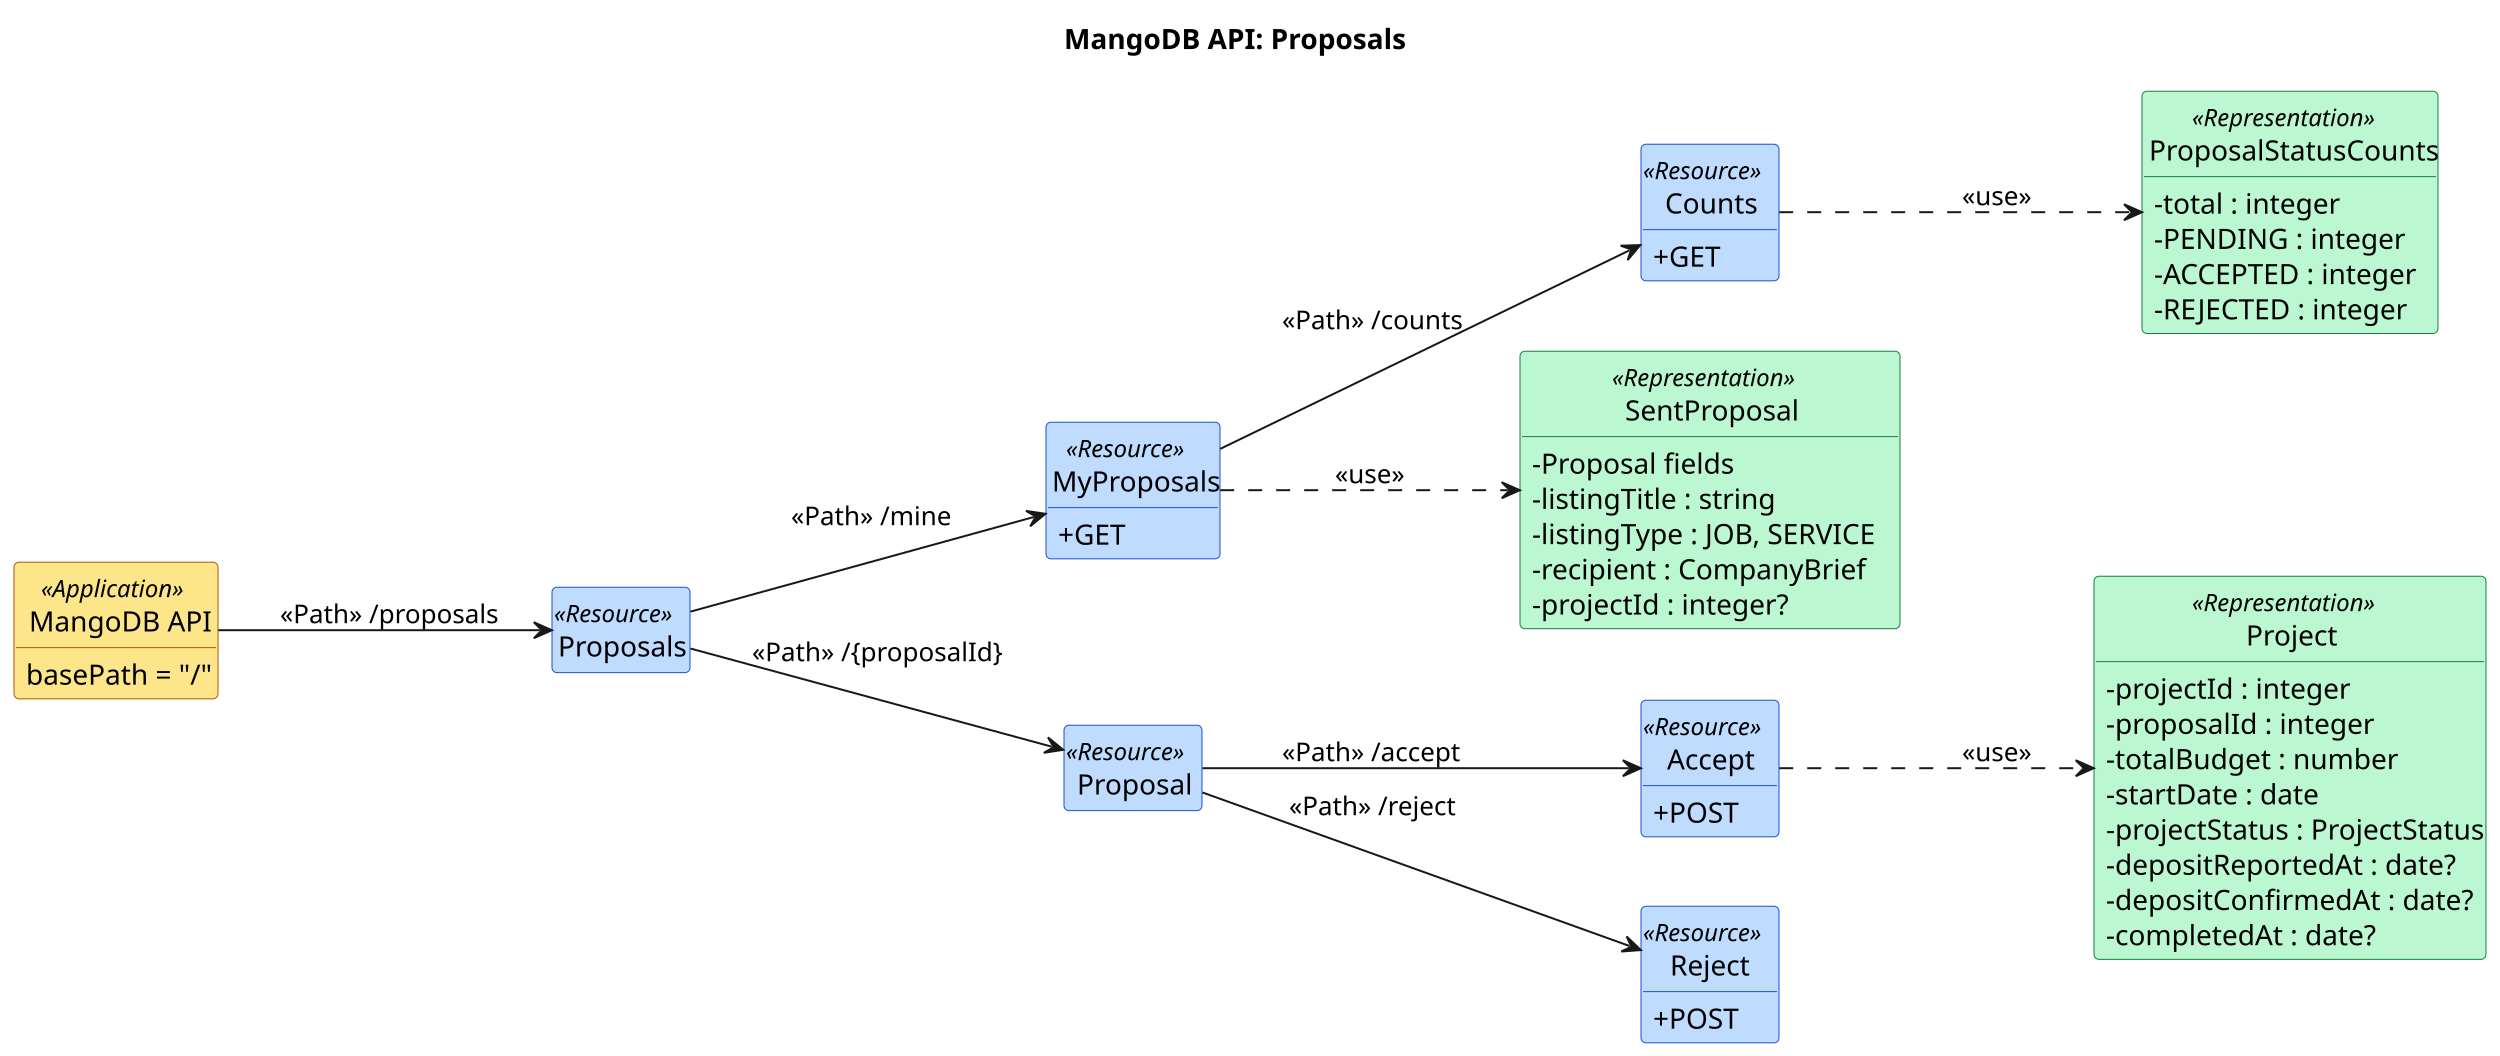
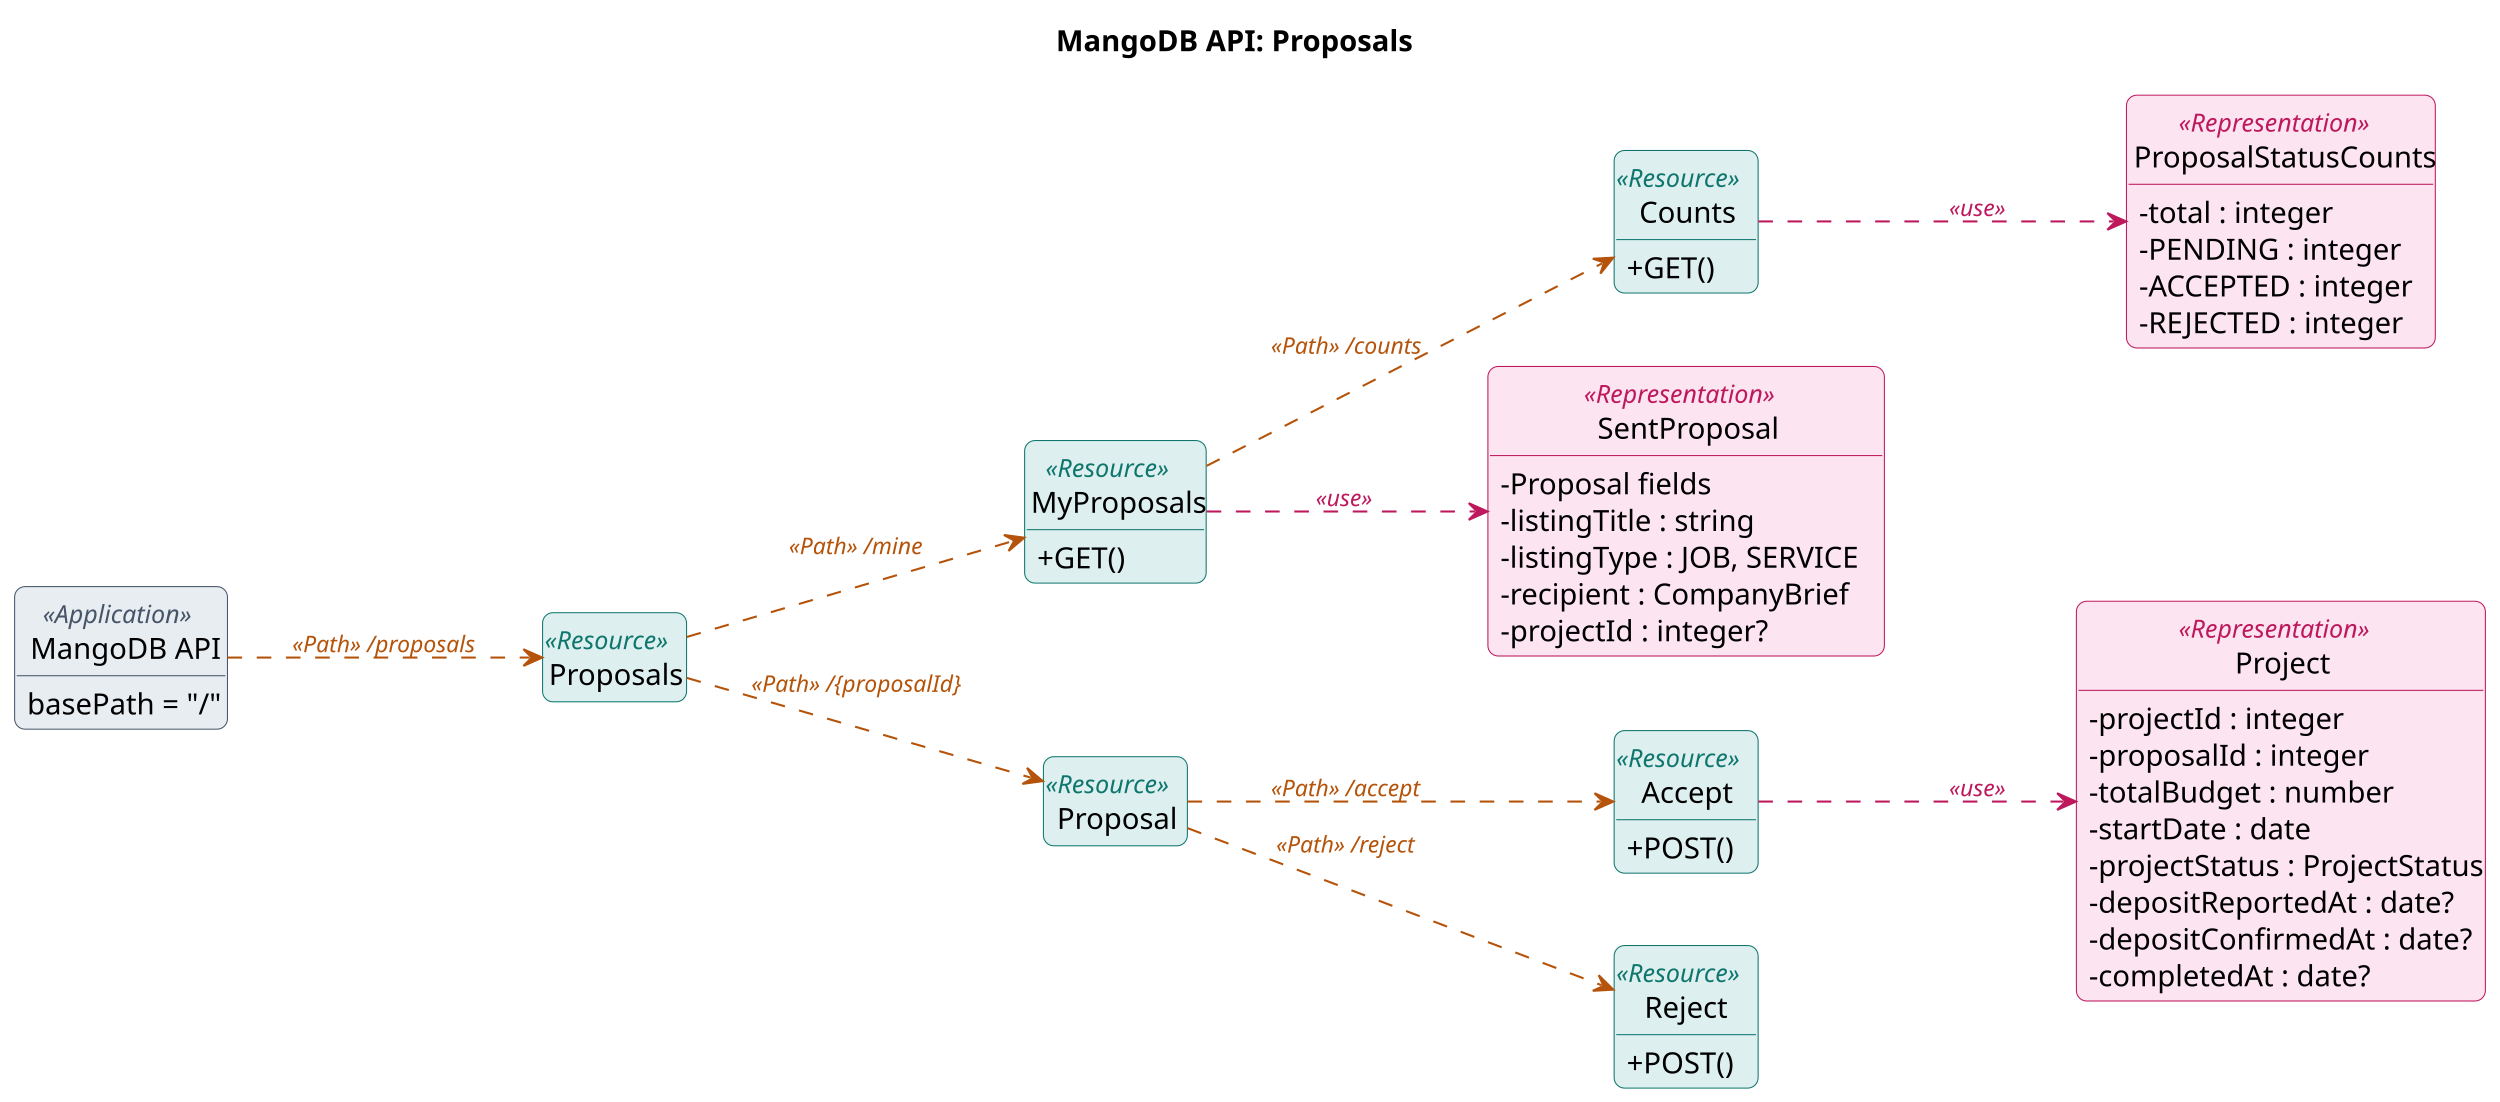
- <svg xmlns="http://www.w3.org/2000/svg" contentStyleType="text/css" height="528px" preserveAspectRatio="none" style="width:1250px;height:528px;background:#FFFFFF;" version="1.1" viewBox="0 0 1250 528" width="1250px" zoomAndPan="magnify">
+ <svg xmlns="http://www.w3.org/2000/svg" contentStyleType="text/css" height="528px" preserveAspectRatio="none" style="width:1198px;height:528px;background:#FFFFFF;" version="1.1" viewBox="0 0 1198 528" width="1198px" zoomAndPan="magnify">
  <defs />
  <g>
-     <text fill="#000000" font-family="sans-serif" font-size="14" font-weight="bold" lengthAdjust="spacing" textLength="172" x="532" y="24.533">MangoDB API: Proposals</text>
+     <text fill="#000000" font-family="sans-serif" font-size="14" font-weight="bold" lengthAdjust="spacing" textLength="172" x="506" y="24.533">MangoDB API: Proposals</text>
    <g id="elem_API">
-       <rect codeLine="15" fill="#FDE68A" height="68.312" id="API" rx="2.5" ry="2.5" style="stroke:#B45309;stroke-width:0.5;" width="102" x="7" y="281.109" />
-       <text fill="#000000" font-family="sans-serif" font-size="12" font-style="italic" lengthAdjust="spacing" textLength="75" x="20.5" y="298.566">«Application»</text>
+       <rect codeLine="23" fill="#E8EDF2" height="68.312" id="API" rx="5" ry="5" style="stroke:#475569;stroke-width:0.5;" width="102" x="7" y="281.109" />
+       <text fill="#475569" font-family="sans-serif" font-size="12" font-style="italic" lengthAdjust="spacing" textLength="75" x="20.5" y="298.566">«Application»</text>
      <text fill="#000000" font-family="sans-serif" font-size="14" lengthAdjust="spacing" textLength="87" x="14.5" y="315.736">MangoDB API</text>
-       <line style="stroke:#B45309;stroke-width:0.5;" x1="8" x2="108" y1="323.812" y2="323.812" />
+       <line style="stroke:#475569;stroke-width:0.5;" x1="8" x2="108" y1="323.812" y2="323.812" />
      <text fill="#000000" font-family="sans-serif" font-size="14" lengthAdjust="spacing" textLength="90" x="13" y="342.346">basePath = "/"</text>
    </g>
    <g id="elem_Proposals">
-       <rect codeLine="18" fill="#BFDBFE" height="42.703" id="Proposals" rx="2.5" ry="2.5" style="stroke:#1D4ED8;stroke-width:0.5;" width="69" x="276" y="293.609" />
-       <text fill="#000000" font-family="sans-serif" font-size="12" font-style="italic" lengthAdjust="spacing" textLength="67" x="277" y="311.066">«Resource»</text>
-       <text fill="#000000" font-family="sans-serif" font-size="14" lengthAdjust="spacing" textLength="63" x="279" y="328.236">Proposals</text>
+       <rect codeLine="26" fill="#DDEFEF" height="42.703" id="Proposals" rx="5" ry="5" style="stroke:#0F766E;stroke-width:0.5;" width="69" x="260" y="293.609" />
+       <text fill="#0F766E" font-family="sans-serif" font-size="12" font-style="italic" lengthAdjust="spacing" textLength="67" x="261" y="311.066">«Resource»</text>
+       <text fill="#000000" font-family="sans-serif" font-size="14" lengthAdjust="spacing" textLength="63" x="263" y="328.236">Proposals</text>
    </g>
    <g id="elem_MyProposals">
-       <rect codeLine="19" fill="#BFDBFE" height="68.312" id="MyProposals" rx="2.5" ry="2.5" style="stroke:#1D4ED8;stroke-width:0.5;" width="87" x="523" y="211.109" />
-       <text fill="#000000" font-family="sans-serif" font-size="12" font-style="italic" lengthAdjust="spacing" textLength="67" x="533" y="228.566">«Resource»</text>
-       <text fill="#000000" font-family="sans-serif" font-size="14" lengthAdjust="spacing" textLength="81" x="526" y="245.736">MyProposals</text>
-       <line style="stroke:#1D4ED8;stroke-width:0.5;" x1="524" x2="609" y1="253.812" y2="253.812" />
-       <text fill="#000000" font-family="sans-serif" font-size="14" lengthAdjust="spacing" textLength="37" x="529" y="272.346">+GET</text>
+       <rect codeLine="27" fill="#DDEFEF" height="68.312" id="MyProposals" rx="5" ry="5" style="stroke:#0F766E;stroke-width:0.5;" width="87" x="491" y="211.109" />
+       <text fill="#0F766E" font-family="sans-serif" font-size="12" font-style="italic" lengthAdjust="spacing" textLength="67" x="501" y="228.566">«Resource»</text>
+       <text fill="#000000" font-family="sans-serif" font-size="14" lengthAdjust="spacing" textLength="81" x="494" y="245.736">MyProposals</text>
+       <line style="stroke:#0F766E;stroke-width:0.5;" x1="492" x2="577" y1="253.812" y2="253.812" />
+       <text fill="#000000" font-family="sans-serif" font-size="14" lengthAdjust="spacing" textLength="47" x="497" y="272.346">+GET()</text>
    </g>
    <g id="elem_Counts">
-       <rect codeLine="22" fill="#BFDBFE" height="68.312" id="Counts" rx="2.5" ry="2.5" style="stroke:#1D4ED8;stroke-width:0.5;" width="69" x="820.5" y="72.109" />
-       <text fill="#000000" font-family="sans-serif" font-size="12" font-style="italic" lengthAdjust="spacing" textLength="67" x="821.5" y="89.566">«Resource»</text>
-       <text fill="#000000" font-family="sans-serif" font-size="14" lengthAdjust="spacing" textLength="45" x="832.5" y="106.736">Counts</text>
-       <line style="stroke:#1D4ED8;stroke-width:0.5;" x1="821.5" x2="888.5" y1="114.812" y2="114.812" />
-       <text fill="#000000" font-family="sans-serif" font-size="14" lengthAdjust="spacing" textLength="37" x="826.5" y="133.346">+GET</text>
+       <rect codeLine="30" fill="#DDEFEF" height="68.312" id="Counts" rx="5" ry="5" style="stroke:#0F766E;stroke-width:0.5;" width="69" x="773.5" y="72.109" />
+       <text fill="#0F766E" font-family="sans-serif" font-size="12" font-style="italic" lengthAdjust="spacing" textLength="67" x="774.5" y="89.566">«Resource»</text>
+       <text fill="#000000" font-family="sans-serif" font-size="14" lengthAdjust="spacing" textLength="45" x="785.5" y="106.736">Counts</text>
+       <line style="stroke:#0F766E;stroke-width:0.5;" x1="774.5" x2="841.5" y1="114.812" y2="114.812" />
+       <text fill="#000000" font-family="sans-serif" font-size="14" lengthAdjust="spacing" textLength="47" x="779.5" y="133.346">+GET()</text>
    </g>
    <g id="elem_ProposalR">
-       <rect codeLine="25" fill="#BFDBFE" height="42.703" id="ProposalR" rx="2.5" ry="2.5" style="stroke:#1D4ED8;stroke-width:0.5;" width="69" x="532" y="362.609" />
-       <text fill="#000000" font-family="sans-serif" font-size="12" font-style="italic" lengthAdjust="spacing" textLength="67" x="533" y="380.066">«Resource»</text>
-       <text fill="#000000" font-family="sans-serif" font-size="14" lengthAdjust="spacing" textLength="56" x="538.5" y="397.236">Proposal</text>
+       <rect codeLine="33" fill="#DDEFEF" height="42.703" id="ProposalR" rx="5" ry="5" style="stroke:#0F766E;stroke-width:0.5;" width="69" x="500" y="362.609" />
+       <text fill="#0F766E" font-family="sans-serif" font-size="12" font-style="italic" lengthAdjust="spacing" textLength="67" x="501" y="380.066">«Resource»</text>
+       <text fill="#000000" font-family="sans-serif" font-size="14" lengthAdjust="spacing" textLength="56" x="506.5" y="397.236">Proposal</text>
    </g>
    <g id="elem_Accept">
-       <rect codeLine="26" fill="#BFDBFE" height="68.312" id="Accept" rx="2.5" ry="2.5" style="stroke:#1D4ED8;stroke-width:0.5;" width="69" x="820.5" y="350.109" />
-       <text fill="#000000" font-family="sans-serif" font-size="12" font-style="italic" lengthAdjust="spacing" textLength="67" x="821.5" y="367.566">«Resource»</text>
-       <text fill="#000000" font-family="sans-serif" font-size="14" lengthAdjust="spacing" textLength="43" x="833.5" y="384.736">Accept</text>
-       <line style="stroke:#1D4ED8;stroke-width:0.5;" x1="821.5" x2="888.5" y1="392.812" y2="392.812" />
-       <text fill="#000000" font-family="sans-serif" font-size="14" lengthAdjust="spacing" textLength="46" x="826.5" y="411.346">+POST</text>
+       <rect codeLine="34" fill="#DDEFEF" height="68.312" id="Accept" rx="5" ry="5" style="stroke:#0F766E;stroke-width:0.5;" width="69" x="773.5" y="350.109" />
+       <text fill="#0F766E" font-family="sans-serif" font-size="12" font-style="italic" lengthAdjust="spacing" textLength="67" x="774.5" y="367.566">«Resource»</text>
+       <text fill="#000000" font-family="sans-serif" font-size="14" lengthAdjust="spacing" textLength="43" x="786.5" y="384.736">Accept</text>
+       <line style="stroke:#0F766E;stroke-width:0.5;" x1="774.5" x2="841.5" y1="392.812" y2="392.812" />
+       <text fill="#000000" font-family="sans-serif" font-size="14" lengthAdjust="spacing" textLength="56" x="779.5" y="411.346">+POST()</text>
    </g>
    <g id="elem_Reject">
-       <rect codeLine="29" fill="#BFDBFE" height="68.312" id="Reject" rx="2.5" ry="2.5" style="stroke:#1D4ED8;stroke-width:0.5;" width="69" x="820.5" y="453.109" />
-       <text fill="#000000" font-family="sans-serif" font-size="12" font-style="italic" lengthAdjust="spacing" textLength="67" x="821.5" y="470.566">«Resource»</text>
-       <text fill="#000000" font-family="sans-serif" font-size="14" lengthAdjust="spacing" textLength="40" x="835" y="487.736">Reject</text>
-       <line style="stroke:#1D4ED8;stroke-width:0.5;" x1="821.5" x2="888.5" y1="495.812" y2="495.812" />
-       <text fill="#000000" font-family="sans-serif" font-size="14" lengthAdjust="spacing" textLength="46" x="826.5" y="514.346">+POST</text>
+       <rect codeLine="37" fill="#DDEFEF" height="68.312" id="Reject" rx="5" ry="5" style="stroke:#0F766E;stroke-width:0.5;" width="69" x="773.5" y="453.109" />
+       <text fill="#0F766E" font-family="sans-serif" font-size="12" font-style="italic" lengthAdjust="spacing" textLength="67" x="774.5" y="470.566">«Resource»</text>
+       <text fill="#000000" font-family="sans-serif" font-size="14" lengthAdjust="spacing" textLength="40" x="788" y="487.736">Reject</text>
+       <line style="stroke:#0F766E;stroke-width:0.5;" x1="774.5" x2="841.5" y1="495.812" y2="495.812" />
+       <text fill="#000000" font-family="sans-serif" font-size="14" lengthAdjust="spacing" textLength="56" x="779.5" y="514.346">+POST()</text>
    </g>
    <g id="elem_SentProposalRep">
-       <rect codeLine="32" fill="#BBF7D0" height="138.75" id="SentProposalRep" rx="2.5" ry="2.5" style="stroke:#15803D;stroke-width:0.5;" width="190" x="760" y="175.609" />
-       <text fill="#000000" font-family="sans-serif" font-size="12" font-style="italic" lengthAdjust="spacing" textLength="98" x="806" y="193.066">«Representation»</text>
-       <text fill="#000000" font-family="sans-serif" font-size="14" lengthAdjust="spacing" textLength="85" x="812.5" y="210.236">SentProposal</text>
-       <line style="stroke:#15803D;stroke-width:0.5;" x1="761" x2="949" y1="218.312" y2="218.312" />
-       <text fill="#000000" font-family="sans-serif" font-size="14" lengthAdjust="spacing" textLength="98" x="766" y="236.846">-Proposal fields</text>
-       <text fill="#000000" font-family="sans-serif" font-size="14" lengthAdjust="spacing" textLength="115" x="766" y="254.455">-listingTitle : string</text>
-       <text fill="#000000" font-family="sans-serif" font-size="14" lengthAdjust="spacing" textLength="178" x="766" y="272.065">-listingType : JOB, SERVICE</text>
-       <text fill="#000000" font-family="sans-serif" font-size="14" lengthAdjust="spacing" textLength="160" x="766" y="289.674">-recipient : CompanyBrief</text>
-       <text fill="#000000" font-family="sans-serif" font-size="14" lengthAdjust="spacing" textLength="123" x="766" y="307.283">-projectId : integer?</text>
+       <rect codeLine="40" fill="#FCE4F0" height="138.75" id="SentProposalRep" rx="5" ry="5" style="stroke:#BE185D;stroke-width:0.5;" width="190" x="713" y="175.609" />
+       <text fill="#BE185D" font-family="sans-serif" font-size="12" font-style="italic" lengthAdjust="spacing" textLength="98" x="759" y="193.066">«Representation»</text>
+       <text fill="#000000" font-family="sans-serif" font-size="14" lengthAdjust="spacing" textLength="85" x="765.5" y="210.236">SentProposal</text>
+       <line style="stroke:#BE185D;stroke-width:0.5;" x1="714" x2="902" y1="218.312" y2="218.312" />
+       <text fill="#000000" font-family="sans-serif" font-size="14" lengthAdjust="spacing" textLength="98" x="719" y="236.846">-Proposal fields</text>
+       <text fill="#000000" font-family="sans-serif" font-size="14" lengthAdjust="spacing" textLength="115" x="719" y="254.455">-listingTitle : string</text>
+       <text fill="#000000" font-family="sans-serif" font-size="14" lengthAdjust="spacing" textLength="178" x="719" y="272.065">-listingType : JOB, SERVICE</text>
+       <text fill="#000000" font-family="sans-serif" font-size="14" lengthAdjust="spacing" textLength="160" x="719" y="289.674">-recipient : CompanyBrief</text>
+       <text fill="#000000" font-family="sans-serif" font-size="14" lengthAdjust="spacing" textLength="123" x="719" y="307.283">-projectId : integer?</text>
    </g>
    <g id="elem_ProposalStatusCountsRep">
-       <rect codeLine="39" fill="#BBF7D0" height="121.141" id="ProposalStatusCountsRep" rx="2.5" ry="2.5" style="stroke:#15803D;stroke-width:0.5;" width="148" x="1071" y="45.609" />
-       <text fill="#000000" font-family="sans-serif" font-size="12" font-style="italic" lengthAdjust="spacing" textLength="98" x="1096" y="63.066">«Representation»</text>
-       <text fill="#000000" font-family="sans-serif" font-size="14" lengthAdjust="spacing" textLength="141" x="1074.5" y="80.236">ProposalStatusCounts</text>
-       <line style="stroke:#15803D;stroke-width:0.5;" x1="1072" x2="1218" y1="88.312" y2="88.312" />
-       <text fill="#000000" font-family="sans-serif" font-size="14" lengthAdjust="spacing" textLength="88" x="1077" y="106.846">-total : integer</text>
-       <text fill="#000000" font-family="sans-serif" font-size="14" lengthAdjust="spacing" textLength="121" x="1077" y="124.455">-PENDING : integer</text>
-       <text fill="#000000" font-family="sans-serif" font-size="14" lengthAdjust="spacing" textLength="136" x="1077" y="142.065">-ACCEPTED : integer</text>
-       <text fill="#000000" font-family="sans-serif" font-size="14" lengthAdjust="spacing" textLength="133" x="1077" y="159.674">-REJECTED : integer</text>
+       <rect codeLine="47" fill="#FCE4F0" height="121.141" id="ProposalStatusCountsRep" rx="5" ry="5" style="stroke:#BE185D;stroke-width:0.5;" width="148" x="1019" y="45.609" />
+       <text fill="#BE185D" font-family="sans-serif" font-size="12" font-style="italic" lengthAdjust="spacing" textLength="98" x="1044" y="63.066">«Representation»</text>
+       <text fill="#000000" font-family="sans-serif" font-size="14" lengthAdjust="spacing" textLength="141" x="1022.5" y="80.236">ProposalStatusCounts</text>
+       <line style="stroke:#BE185D;stroke-width:0.5;" x1="1020" x2="1166" y1="88.312" y2="88.312" />
+       <text fill="#000000" font-family="sans-serif" font-size="14" lengthAdjust="spacing" textLength="88" x="1025" y="106.846">-total : integer</text>
+       <text fill="#000000" font-family="sans-serif" font-size="14" lengthAdjust="spacing" textLength="121" x="1025" y="124.455">-PENDING : integer</text>
+       <text fill="#000000" font-family="sans-serif" font-size="14" lengthAdjust="spacing" textLength="136" x="1025" y="142.065">-ACCEPTED : integer</text>
+       <text fill="#000000" font-family="sans-serif" font-size="14" lengthAdjust="spacing" textLength="133" x="1025" y="159.674">-REJECTED : integer</text>
    </g>
    <g id="elem_ProjectRep">
-       <rect codeLine="45" fill="#BBF7D0" height="191.578" id="ProjectRep" rx="2.5" ry="2.5" style="stroke:#15803D;stroke-width:0.5;" width="196" x="1047" y="288.109" />
-       <text fill="#000000" font-family="sans-serif" font-size="12" font-style="italic" lengthAdjust="spacing" textLength="98" x="1096" y="305.566">«Representation»</text>
-       <text fill="#000000" font-family="sans-serif" font-size="14" lengthAdjust="spacing" textLength="44" x="1123" y="322.736">Project</text>
-       <line style="stroke:#15803D;stroke-width:0.5;" x1="1048" x2="1242" y1="330.812" y2="330.812" />
-       <text fill="#000000" font-family="sans-serif" font-size="14" lengthAdjust="spacing" textLength="115" x="1053" y="349.346">-projectId : integer</text>
-       <text fill="#000000" font-family="sans-serif" font-size="14" lengthAdjust="spacing" textLength="127" x="1053" y="366.955">-proposalId : integer</text>
-       <text fill="#000000" font-family="sans-serif" font-size="14" lengthAdjust="spacing" textLength="137" x="1053" y="384.565">-totalBudget : number</text>
-       <text fill="#000000" font-family="sans-serif" font-size="14" lengthAdjust="spacing" textLength="103" x="1053" y="402.174">-startDate : date</text>
-       <text fill="#000000" font-family="sans-serif" font-size="14" lengthAdjust="spacing" textLength="184" x="1053" y="419.783">-projectStatus : ProjectStatus</text>
-       <text fill="#000000" font-family="sans-serif" font-size="14" lengthAdjust="spacing" textLength="171" x="1053" y="437.393">-depositReportedAt : date?</text>
-       <text fill="#000000" font-family="sans-serif" font-size="14" lengthAdjust="spacing" textLength="177" x="1053" y="455.002">-depositConfirmedAt : date?</text>
-       <text fill="#000000" font-family="sans-serif" font-size="14" lengthAdjust="spacing" textLength="131" x="1053" y="472.611">-completedAt : date?</text>
+       <rect codeLine="53" fill="#FCE4F0" height="191.578" id="ProjectRep" rx="5" ry="5" style="stroke:#BE185D;stroke-width:0.5;" width="196" x="995" y="288.109" />
+       <text fill="#BE185D" font-family="sans-serif" font-size="12" font-style="italic" lengthAdjust="spacing" textLength="98" x="1044" y="305.566">«Representation»</text>
+       <text fill="#000000" font-family="sans-serif" font-size="14" lengthAdjust="spacing" textLength="44" x="1071" y="322.736">Project</text>
+       <line style="stroke:#BE185D;stroke-width:0.5;" x1="996" x2="1190" y1="330.812" y2="330.812" />
+       <text fill="#000000" font-family="sans-serif" font-size="14" lengthAdjust="spacing" textLength="115" x="1001" y="349.346">-projectId : integer</text>
+       <text fill="#000000" font-family="sans-serif" font-size="14" lengthAdjust="spacing" textLength="127" x="1001" y="366.955">-proposalId : integer</text>
+       <text fill="#000000" font-family="sans-serif" font-size="14" lengthAdjust="spacing" textLength="137" x="1001" y="384.565">-totalBudget : number</text>
+       <text fill="#000000" font-family="sans-serif" font-size="14" lengthAdjust="spacing" textLength="103" x="1001" y="402.174">-startDate : date</text>
+       <text fill="#000000" font-family="sans-serif" font-size="14" lengthAdjust="spacing" textLength="184" x="1001" y="419.783">-projectStatus : ProjectStatus</text>
+       <text fill="#000000" font-family="sans-serif" font-size="14" lengthAdjust="spacing" textLength="171" x="1001" y="437.393">-depositReportedAt : date?</text>
+       <text fill="#000000" font-family="sans-serif" font-size="14" lengthAdjust="spacing" textLength="177" x="1001" y="455.002">-depositConfirmedAt : date?</text>
+       <text fill="#000000" font-family="sans-serif" font-size="14" lengthAdjust="spacing" textLength="131" x="1001" y="472.611">-completedAt : date?</text>
    </g>
    <g id="link_API_Proposals">
-       <path codeLine="56" d="M109.09,315.109 C158.63,315.109 227.08,315.109 269.91,315.109 " fill="none" id="API-to-Proposals" style="stroke:#181818;stroke-width:1.0;" />
-       <polygon fill="#181818" points="275.91,315.109,266.91,311.109,270.91,315.109,266.91,319.109,275.91,315.109" style="stroke:#181818;stroke-width:1.0;" />
-       <text fill="#000000" font-family="sans-serif" font-size="13" lengthAdjust="spacing" textLength="105" x="140" y="311.604">«Path» /proposals</text>
+       <path codeLine="64" d="M109.02,315.109 C154.48,315.109 214.32,315.109 253.82,315.109 " fill="none" id="API-to-Proposals" style="stroke:#B45309;stroke-width:1.0;stroke-dasharray:7.0,7.0;" />
+       <polygon fill="#B45309" points="259.82,315.109,250.82,311.109,254.82,315.109,250.82,319.109,259.82,315.109" style="stroke:#B45309;stroke-width:1.0;" />
+       <text fill="#B45309" font-family="sans-serif" font-size="11" font-style="italic" lengthAdjust="spacing" textLength="89" x="140" y="312.528">«Path» /proposals</text>
    </g>
    <g id="link_Proposals_MyProposals">
-       <path codeLine="57" d="M345.23,305.809 C390.98,293.209 466.926,272.273 516.936,258.493 " fill="none" id="Proposals-to-MyProposals" style="stroke:#181818;stroke-width:1.0;" />
-       <polygon fill="#181818" points="522.72,256.899,512.981,255.434,517.9,258.228,515.106,263.147,522.72,256.899" style="stroke:#181818;stroke-width:1.0;" />
-       <text fill="#000000" font-family="sans-serif" font-size="13" lengthAdjust="spacing" textLength="77" x="395.5" y="262.604">«Path» /mine</text>
+       <path codeLine="65" d="M329.09,305.229 C371.51,292.749 438.754,272.972 485.074,259.352 " fill="none" id="Proposals-to-MyProposals" style="stroke:#B45309;stroke-width:1.0;stroke-dasharray:7.0,7.0;" />
+       <polygon fill="#B45309" points="490.83,257.659,481.067,256.361,486.033,259.07,483.324,264.036,490.83,257.659" style="stroke:#B45309;stroke-width:1.0;" />
+       <text fill="#B45309" font-family="sans-serif" font-size="11" font-style="italic" lengthAdjust="spacing" textLength="64" x="378" y="265.528">«Path» /mine</text>
    </g>
    <g id="link_MyProposals_SentProposalRep">
-       <path codeLine="58" d="M610.08,245.109 C649.44,245.109 703.3,245.109 753.87,245.109 " fill="none" id="MyProposals-to-SentProposalRep" style="stroke:#181818;stroke-width:1.0;stroke-dasharray:7.0,7.0;" />
-       <polygon fill="#181818" points="759.87,245.109,750.87,241.109,754.87,245.109,750.87,249.109,759.87,245.109" style="stroke:#181818;stroke-width:1.0;" />
-       <text fill="#000000" font-family="sans-serif" font-size="13" lengthAdjust="spacing" textLength="35" x="667.5" y="241.605">«use»</text>
+       <path codeLine="66" d="M578.22,245.109 C614.21,245.109 661.01,245.109 706.82,245.109 " fill="none" id="MyProposals-to-SentProposalRep" style="stroke:#BE185D;stroke-width:1.0;stroke-dasharray:7.0,7.0;" />
+       <polygon fill="#BE185D" points="712.82,245.109,703.82,241.109,707.82,245.109,703.82,249.109,712.82,245.109" style="stroke:#BE185D;stroke-width:1.0;" />
+       <text fill="#BE185D" font-family="sans-serif" font-size="11" font-style="italic" lengthAdjust="spacing" textLength="30" x="630.5" y="242.528">«use»</text>
    </g>
    <g id="link_MyProposals_Counts">
-       <path codeLine="59" d="M610.08,224.449 C667.29,196.699 762.412,150.548 814.762,125.148 " fill="none" id="MyProposals-to-Counts" style="stroke:#181818;stroke-width:1.0;" />
-       <polygon fill="#181818" points="820.16,122.529,810.317,122.859,815.662,124.712,813.809,130.057,820.16,122.529" style="stroke:#181818;stroke-width:1.0;" />
-       <text fill="#000000" font-family="sans-serif" font-size="13" lengthAdjust="spacing" textLength="88" x="641" y="164.605">«Path» /counts</text>
+       <path codeLine="67" d="M578.22,223.239 C632.13,195.639 718.409,151.464 767.769,126.194 " fill="none" id="MyProposals-to-Counts" style="stroke:#B45309;stroke-width:1.0;stroke-dasharray:7.0,7.0;" />
+       <polygon fill="#B45309" points="773.11,123.459,763.276,124,768.659,125.738,766.922,131.121,773.11,123.459" style="stroke:#B45309;stroke-width:1.0;" />
+       <text fill="#B45309" font-family="sans-serif" font-size="11" font-style="italic" lengthAdjust="spacing" textLength="73" x="609" y="169.528">«Path» /counts</text>
    </g>
    <g id="link_Counts_ProposalStatusCountsRep">
-       <path codeLine="60" d="M889.6,106.109 C933.82,106.109 1006.74,106.109 1065,106.109 " fill="none" id="Counts-to-ProposalStatusCountsRep" style="stroke:#181818;stroke-width:1.0;stroke-dasharray:7.0,7.0;" />
-       <polygon fill="#181818" points="1071,106.109,1062,102.109,1066,106.109,1062,110.109,1071,106.109" style="stroke:#181818;stroke-width:1.0;" />
-       <text fill="#000000" font-family="sans-serif" font-size="13" lengthAdjust="spacing" textLength="35" x="981" y="102.605">«use»</text>
+       <path codeLine="68" d="M842.58,106.109 C885.77,106.109 955.99,106.109 1012.84,106.109 " fill="none" id="Counts-to-ProposalStatusCountsRep" style="stroke:#BE185D;stroke-width:1.0;stroke-dasharray:7.0,7.0;" />
+       <polygon fill="#BE185D" points="1018.84,106.109,1009.84,102.109,1013.84,106.109,1009.84,110.109,1018.84,106.109" style="stroke:#BE185D;stroke-width:1.0;" />
+       <text fill="#BE185D" font-family="sans-serif" font-size="11" font-style="italic" lengthAdjust="spacing" textLength="30" x="934" y="103.528">«use»</text>
    </g>
    <g id="link_Proposals_ProposalR">
-       <path codeLine="61" d="M345.23,324.269 C393.81,337.469 477.18,360.116 525.84,373.336 " fill="none" id="Proposals-to-ProposalR" style="stroke:#181818;stroke-width:1.0;" />
-       <polygon fill="#181818" points="531.63,374.909,523.994,368.69,526.805,373.599,521.896,376.41,531.63,374.909" style="stroke:#181818;stroke-width:1.0;" />
-       <text fill="#000000" font-family="sans-serif" font-size="13" lengthAdjust="spacing" textLength="116" x="376" y="330.604">«Path» /{proposalId}</text>
+       <path codeLine="69" d="M329.09,324.849 C374.33,337.959 448.587,359.488 493.928,372.638 " fill="none" id="Proposals-to-ProposalR" style="stroke:#B45309;stroke-width:1.0;stroke-dasharray:7.0,7.0;" />
+       <polygon fill="#B45309" points="499.69,374.309,492.16,367.961,494.888,372.917,489.932,375.644,499.69,374.309" style="stroke:#B45309;stroke-width:1.0;" />
+       <text fill="#B45309" font-family="sans-serif" font-size="11" font-style="italic" lengthAdjust="spacing" textLength="100" x="360" y="331.528">«Path» /{proposalId}</text>
    </g>
    <g id="link_ProposalR_Accept">
-       <path codeLine="62" d="M601.21,384.109 C656.38,384.109 759.33,384.109 814.42,384.109 " fill="none" id="ProposalR-to-Accept" style="stroke:#181818;stroke-width:1.0;" />
-       <polygon fill="#181818" points="820.42,384.109,811.42,380.109,815.42,384.109,811.42,388.109,820.42,384.109" style="stroke:#181818;stroke-width:1.0;" />
-       <text fill="#000000" font-family="sans-serif" font-size="13" lengthAdjust="spacing" textLength="88" x="641" y="380.604">«Path» /accept</text>
+       <path codeLine="70" d="M569.06,384.109 C621.13,384.109 714.81,384.109 767.09,384.109 " fill="none" id="ProposalR-to-Accept" style="stroke:#B45309;stroke-width:1.0;stroke-dasharray:7.0,7.0;" />
+       <polygon fill="#B45309" points="773.09,384.109,764.09,380.109,768.09,384.109,764.09,388.109,773.09,384.109" style="stroke:#B45309;stroke-width:1.0;" />
+       <text fill="#B45309" font-family="sans-serif" font-size="11" font-style="italic" lengthAdjust="spacing" textLength="73" x="609" y="381.528">«Path» /accept</text>
    </g>
    <g id="link_Accept_ProjectRep">
-       <path codeLine="63" d="M889.6,384.109 C927.96,384.109 986.43,384.109 1040.87,384.109 " fill="none" id="Accept-to-ProjectRep" style="stroke:#181818;stroke-width:1.0;stroke-dasharray:7.0,7.0;" />
-       <polygon fill="#181818" points="1046.87,384.109,1037.87,380.109,1041.87,384.109,1037.87,388.109,1046.87,384.109" style="stroke:#181818;stroke-width:1.0;" />
-       <text fill="#000000" font-family="sans-serif" font-size="13" lengthAdjust="spacing" textLength="35" x="981" y="380.604">«use»</text>
+       <path codeLine="71" d="M842.58,384.109 C879.91,384.109 935.93,384.109 988.78,384.109 " fill="none" id="Accept-to-ProjectRep" style="stroke:#BE185D;stroke-width:1.0;stroke-dasharray:7.0,7.0;" />
+       <polygon fill="#BE185D" points="994.78,384.109,985.78,380.109,989.78,384.109,985.78,388.109,994.78,384.109" style="stroke:#BE185D;stroke-width:1.0;" />
+       <text fill="#BE185D" font-family="sans-serif" font-size="11" font-style="italic" lengthAdjust="spacing" textLength="30" x="934" y="381.528">«use»</text>
    </g>
    <g id="link_ProposalR_Reject">
-       <path codeLine="64" d="M601.21,396.229 C656.38,416.059 759.684,453.199 814.774,473.009 " fill="none" id="ProposalR-to-Reject" style="stroke:#181818;stroke-width:1.0;" />
-       <polygon fill="#181818" points="820.42,475.039,813.304,468.23,815.715,473.348,810.597,475.758,820.42,475.039" style="stroke:#181818;stroke-width:1.0;" />
-       <text fill="#000000" font-family="sans-serif" font-size="13" lengthAdjust="spacing" textLength="81" x="644.5" y="407.604">«Path» /reject</text>
+       <path codeLine="72" d="M569.06,396.839 C621.13,416.599 715.2,452.281 767.48,472.111 " fill="none" id="ProposalR-to-Reject" style="stroke:#B45309;stroke-width:1.0;stroke-dasharray:7.0,7.0;" />
+       <polygon fill="#B45309" points="773.09,474.239,766.094,467.308,768.415,472.466,763.256,474.788,773.09,474.239" style="stroke:#B45309;stroke-width:1.0;" />
+       <text fill="#B45309" font-family="sans-serif" font-size="11" font-style="italic" lengthAdjust="spacing" textLength="68" x="611.5" y="408.528">«Path» /reject</text>
    </g>
  </g>
</svg>
